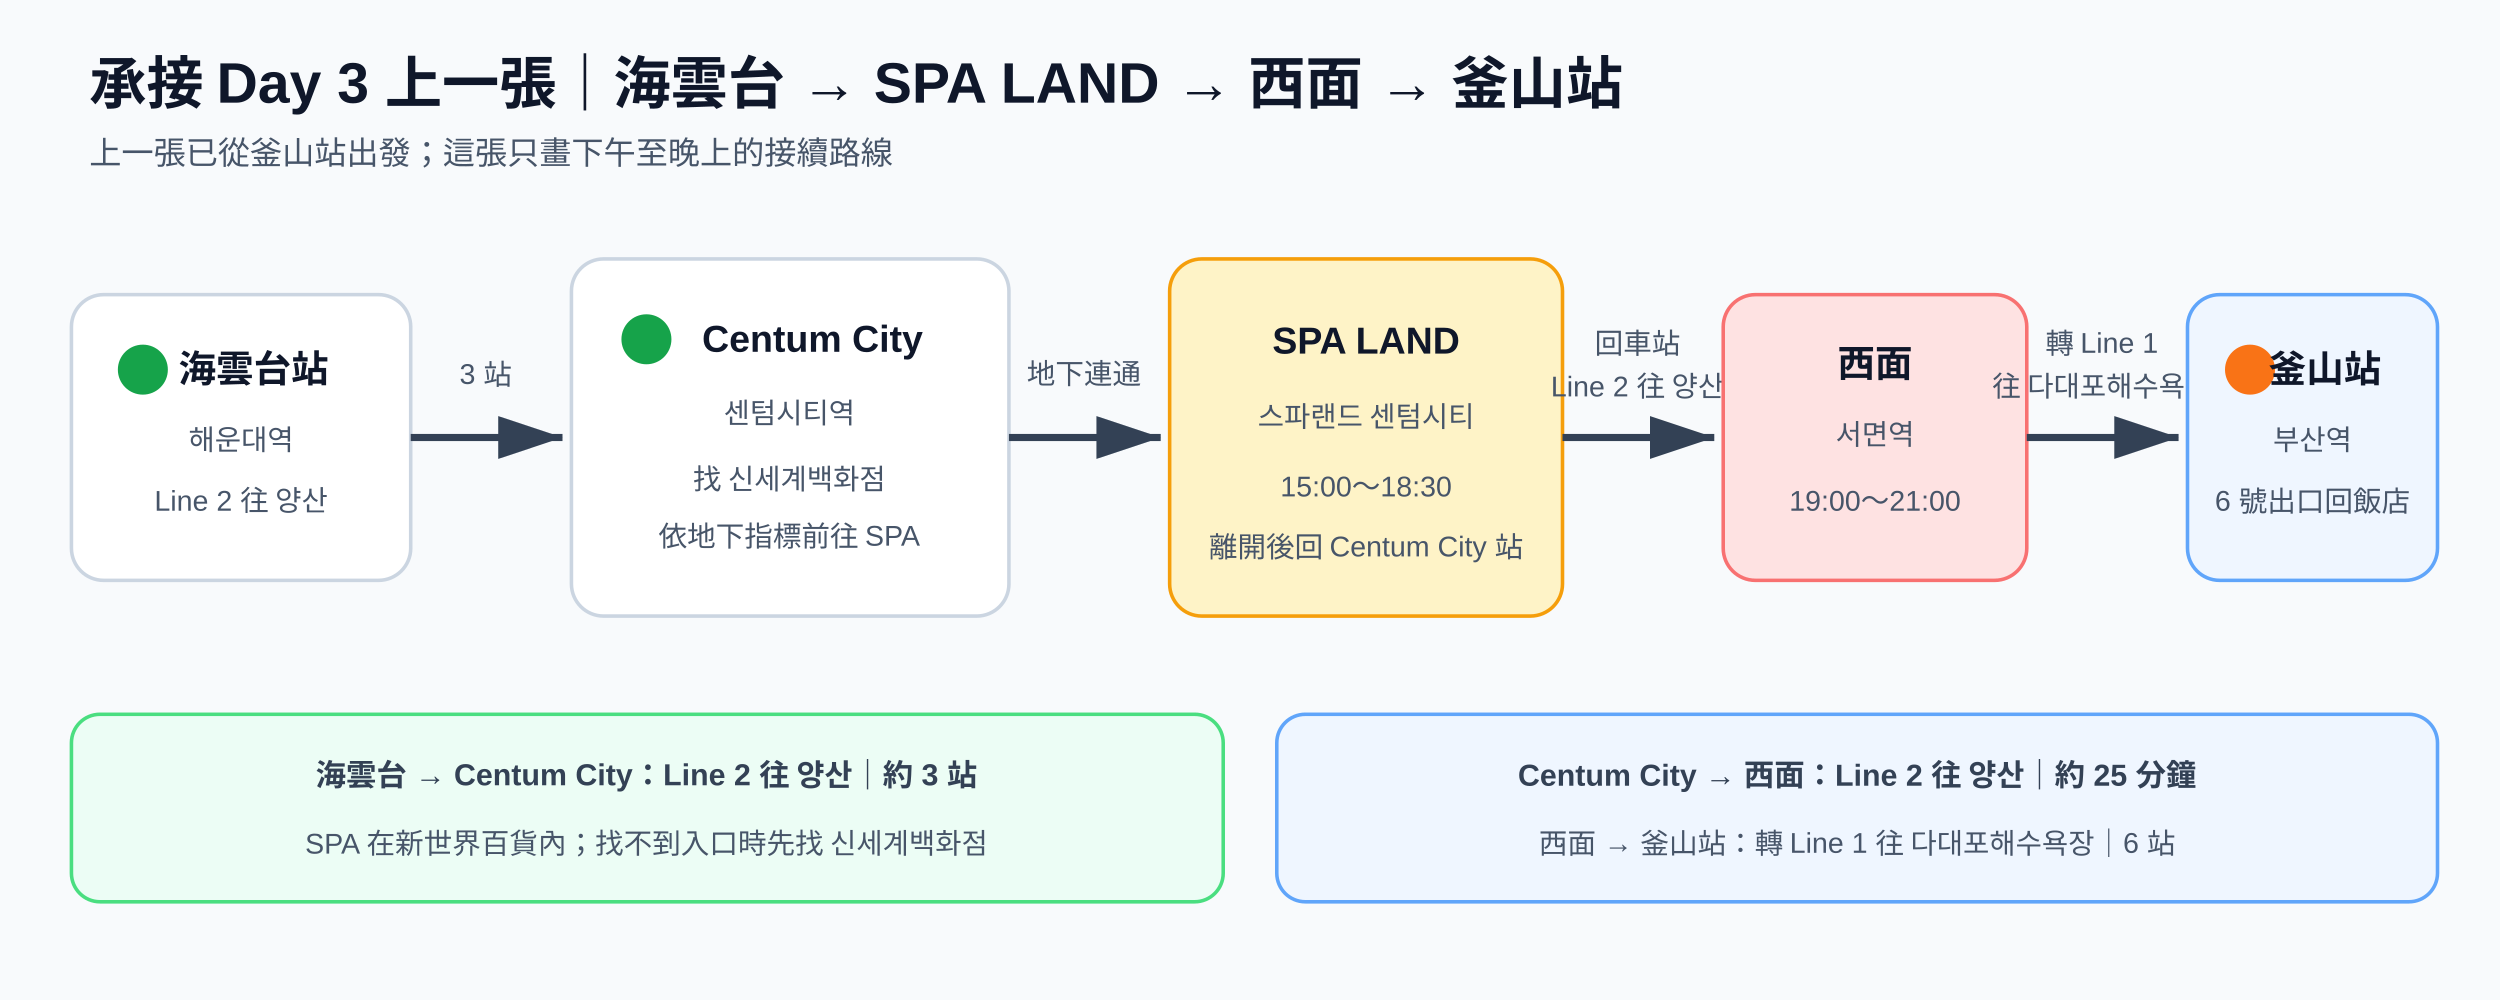
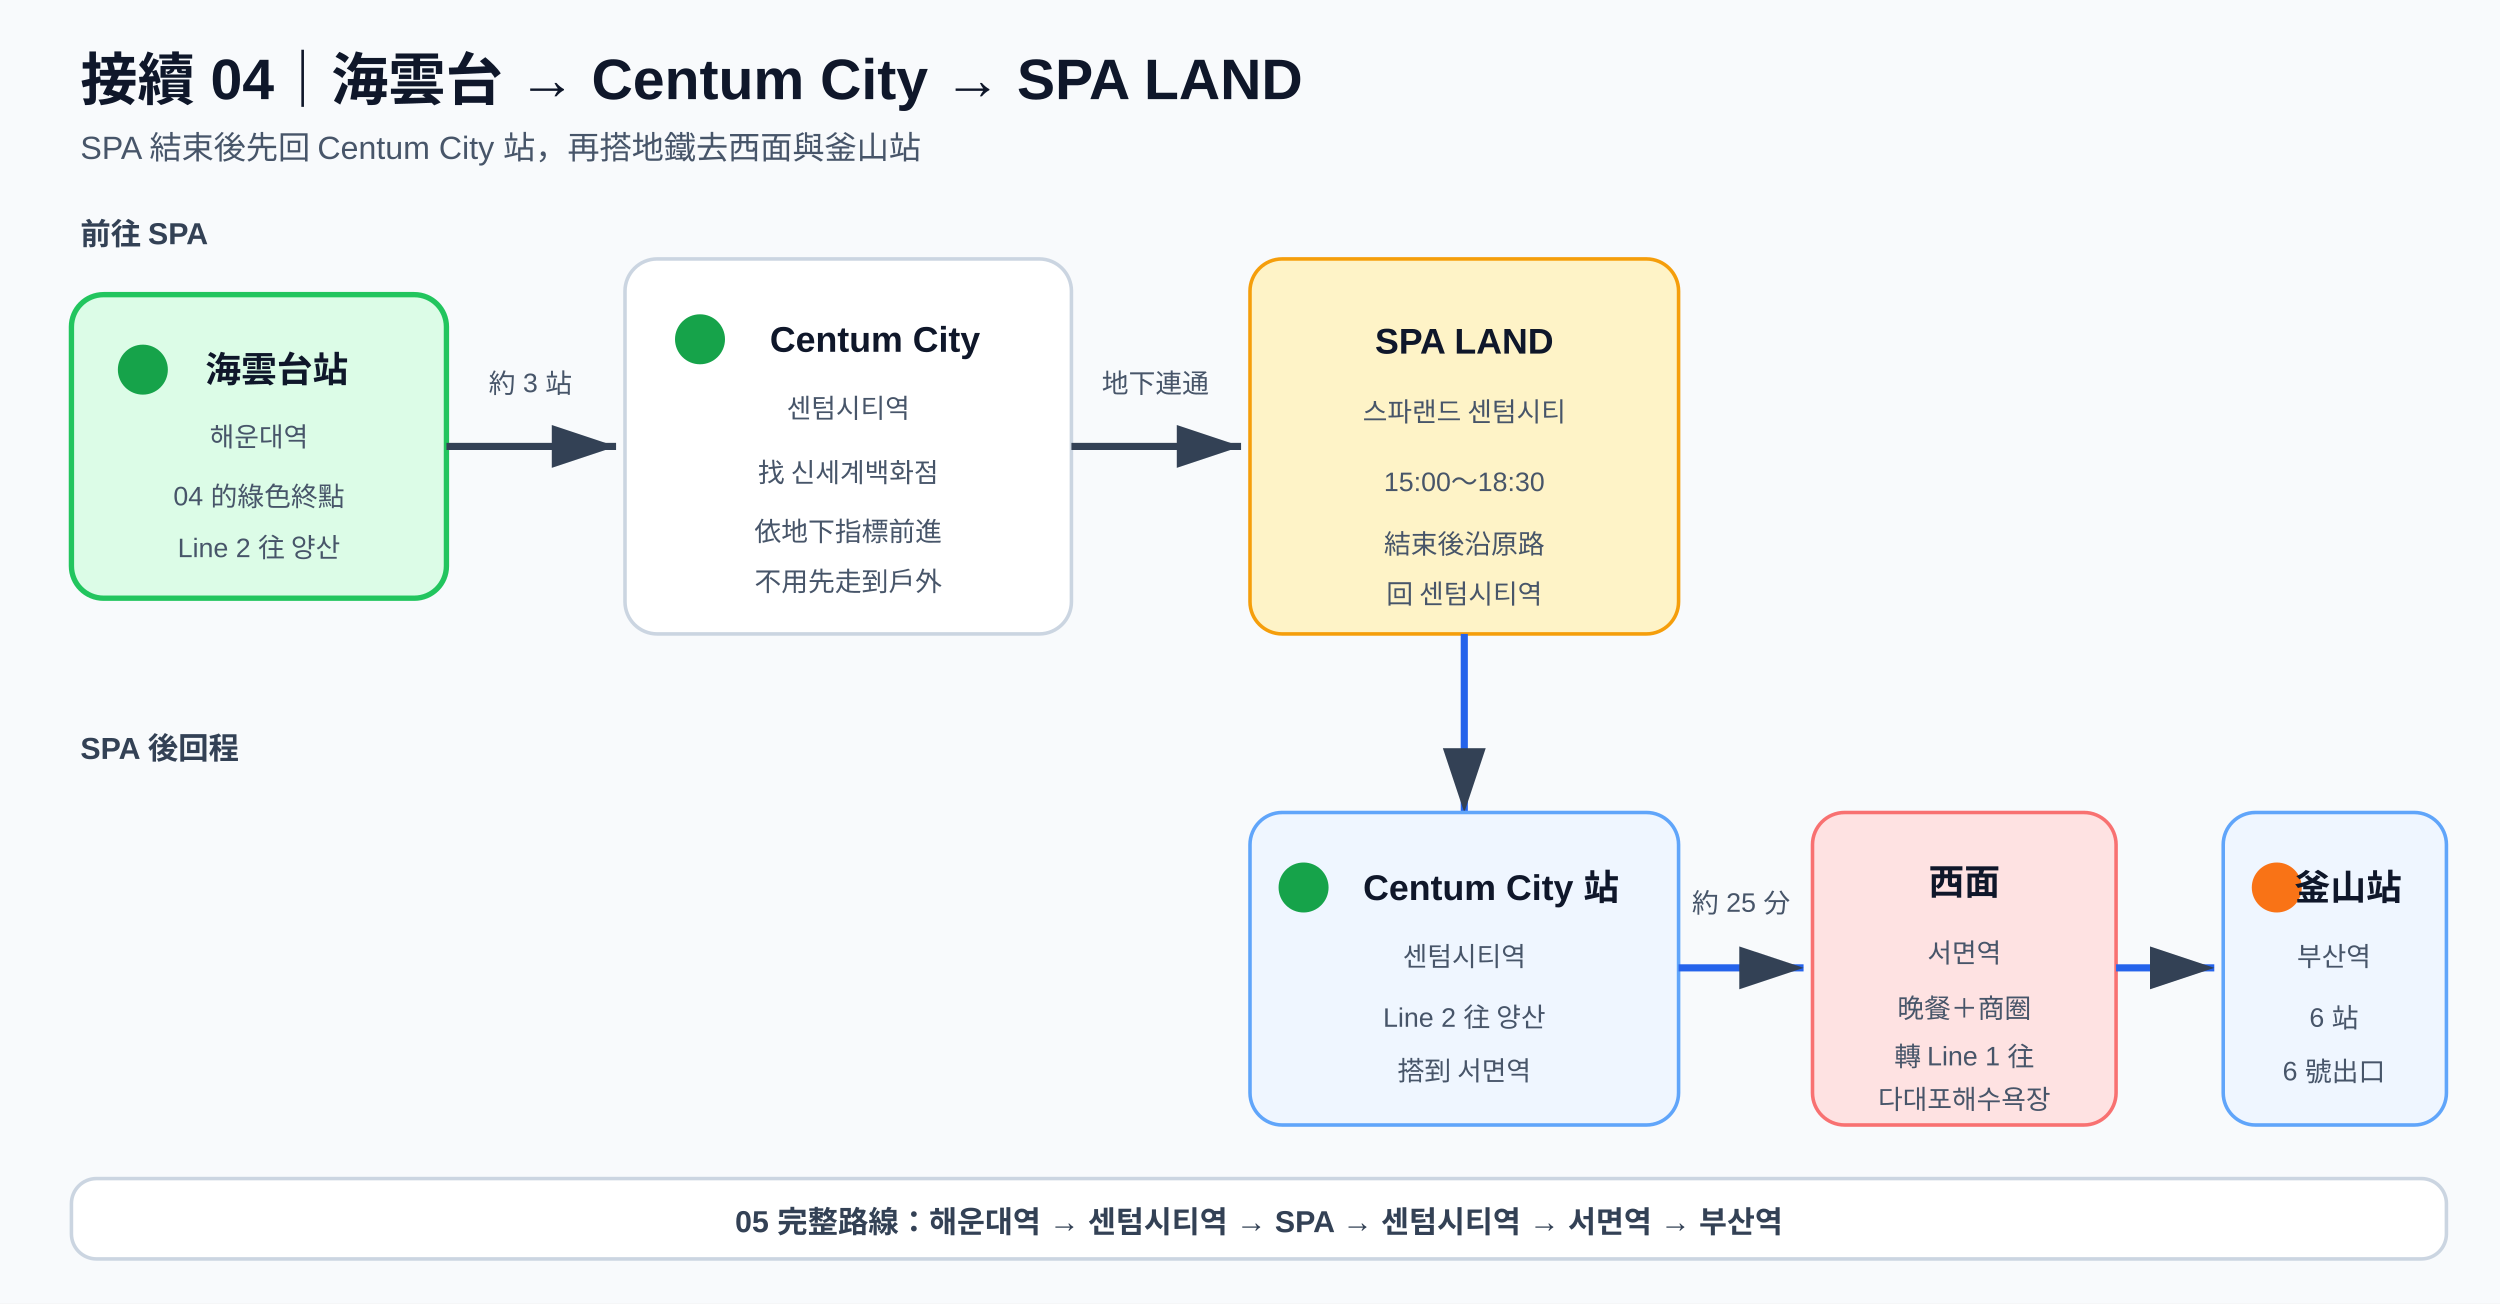
- <svg xmlns="http://www.w3.org/2000/svg" viewBox="0 0 1400 560" role="img" aria-labelledby="title desc">
+ <svg xmlns="http://www.w3.org/2000/svg" viewBox="0 0 1400 730" role="img" aria-labelledby="title desc">
  <defs>
    <marker id="arrow" markerWidth="10" markerHeight="10" refX="9" refY="3" orient="auto">
      <path d="M0 0 L0 6 L9 3 z" fill="#334155" />
    </marker>
    <style>
      .title{font:700 32px Arial,'Noto Sans TC',sans-serif;fill:#0f172a}
      .sub{font:500 18px Arial,'Noto Sans TC',sans-serif;fill:#475569}
      .box{fill:#fff;stroke:#cbd5e1;stroke-width:2}
-       .label{font:700 21px Arial,'Noto Sans TC',sans-serif;fill:#0f172a}
-       .small{font:500 16px Arial,'Noto Sans TC',sans-serif;fill:#475569}
-       .note{font:700 17px Arial,'Noto Sans TC',sans-serif;fill:#334155}
+       .label{font:700 20px Arial,'Noto Sans TC',sans-serif;fill:#0f172a}
+       .small{font:500 15px Arial,'Noto Sans TC',sans-serif;fill:#475569}
+       .route{font:700 17px Arial,'Noto Sans TC',sans-serif;fill:#334155}
      .arrow{stroke:#334155;stroke-width:4;fill:none;marker-end:url(#arrow)}
+       .next{stroke:#2563eb;stroke-width:4;fill:none;marker-end:url(#arrow)}
    </style>
  </defs>
-   <rect width="1400" height="560" fill="#f8fafc" />
-   <text x="50" y="58" class="title">承接 Day 3 上一張｜海雲台 → SPA LAND → 西面 → 釜山站</text>
-   <text x="50" y="92" class="sub">上一張已從釜山站出發；這張只畫下午至晚上的接續路線</text>
-   <rect x="40" y="165" width="190" height="160" rx="18" class="box" />
+   <rect width="1400" height="730" fill="#f8fafc" />
+   <text x="45" y="56" class="title">接續 04｜海雲台 → Centum City → SPA LAND</text>
+   <text x="45" y="89" class="sub">SPA 結束後先回 Centum City 站，再搭地鐵去西面與釜山站</text>
+   <text x="45" y="137" class="route">前往 SPA</text>
+   <rect x="40" y="165" width="210" height="170" rx="18" fill="#dcfce7" stroke="#22c55e" stroke-width="3" />
  <circle cx="80" cy="207" r="14" fill="#16a34a" />
-   <text x="142" y="214" text-anchor="middle" class="label">海雲台站</text>
-   <text x="135" y="252" text-anchor="middle" class="small">해운대역</text>
-   <text x="135" y="286" text-anchor="middle" class="small">Line 2 往 양산</text>
-   <path d="M230 245 H315" class="arrow" />
-   <text x="272" y="215" text-anchor="middle" class="small">3 站</text>
-   <rect x="320" y="145" width="245" height="200" rx="18" class="box" />
-   <circle cx="362" cy="190" r="14" fill="#16a34a" />
-   <text x="455" y="197" text-anchor="middle" class="label">Centum City</text>
-   <text x="442" y="237" text-anchor="middle" class="small">센텀시티역</text>
-   <text x="442" y="274" text-anchor="middle" class="small">找 신세계백화점</text>
-   <text x="442" y="306" text-anchor="middle" class="small">依地下指標前往 SPA</text>
-   <path d="M565 245 H650" class="arrow" />
-   <text x="607" y="215" text-anchor="middle" class="small">地下連通</text>
-   <rect x="655" y="145" width="220" height="200" rx="18" fill="#fef3c7" stroke="#f59e0b" stroke-width="2" />
-   <text x="765" y="198" text-anchor="middle" class="label">SPA LAND</text>
-   <text x="765" y="239" text-anchor="middle" class="small">스파랜드 센텀시티</text>
-   <text x="765" y="278" text-anchor="middle" class="small">15:00～18:30</text>
-   <text x="765" y="312" text-anchor="middle" class="small">離開後回 Centum City 站</text>
-   <path d="M875 245 H960" class="arrow" />
-   <text x="917" y="198" text-anchor="middle" class="small">回車站</text>
-   <text x="917" y="222" text-anchor="middle" class="small">Line 2 往 양산</text>
-   <rect x="965" y="165" width="170" height="160" rx="18" fill="#fee2e2" stroke="#f87171" stroke-width="2" />
-   <text x="1050" y="211" text-anchor="middle" class="label">西面</text>
-   <text x="1050" y="249" text-anchor="middle" class="small">서면역</text>
-   <text x="1050" y="286" text-anchor="middle" class="small">19:00～21:00</text>
-   <path d="M1135 245 H1220" class="arrow" />
-   <text x="1177" y="198" text-anchor="middle" class="small">轉 Line 1</text>
-   <text x="1177" y="222" text-anchor="middle" class="small">往 다대포해수욕장</text>
-   <rect x="1225" y="165" width="140" height="160" rx="18" fill="#eff6ff" stroke="#60a5fa" stroke-width="2" />
-   <circle cx="1260" cy="207" r="14" fill="#f97316" />
-   <text x="1302" y="214" text-anchor="middle" class="label">釜山站</text>
-   <text x="1295" y="252" text-anchor="middle" class="small">부산역</text>
-   <text x="1295" y="286" text-anchor="middle" class="small">6 號出口回飯店</text>
-   <rect x="40" y="400" width="645" height="105" rx="16" fill="#ecfdf5" stroke="#4ade80" stroke-width="2" />
-   <text x="362" y="440" text-anchor="middle" class="note">海雲台 → Centum City：Line 2 往 양산｜約 3 站</text>
-   <text x="362" y="478" text-anchor="middle" class="small">SPA 在新世界百貨內；找不到入口時先找 신세계백화점</text>
-   <rect x="715" y="400" width="650" height="105" rx="16" fill="#eff6ff" stroke="#60a5fa" stroke-width="2" />
-   <text x="1040" y="440" text-anchor="middle" class="note">Centum City → 西面：Line 2 往 양산｜約 25 分鐘</text>
-   <text x="1040" y="478" text-anchor="middle" class="small">西面 → 釜山站：轉 Line 1 往 다대포해수욕장｜6 站</text>
+   <text x="155" y="214" text-anchor="middle" class="label">海雲台站</text>
+   <text x="145" y="250" text-anchor="middle" class="small">해운대역</text>
+   <text x="145" y="283" text-anchor="middle" class="small">04 的綠色終點</text>
+   <text x="145" y="312" text-anchor="middle" class="small">Line 2 往 양산</text>
+   <path d="M250 250 H345" class="arrow" />
+   <text x="297" y="220" text-anchor="middle" class="small">約 3 站</text>
+   <rect x="350" y="145" width="250" height="210" rx="18" class="box" />
+   <circle cx="392" cy="190" r="14" fill="#16a34a" />
+   <text x="490" y="197" text-anchor="middle" class="label">Centum City</text>
+   <text x="475" y="234" text-anchor="middle" class="small">센텀시티역</text>
+   <text x="475" y="270" text-anchor="middle" class="small">找 신세계백화점</text>
+   <text x="475" y="303" text-anchor="middle" class="small">依地下指標前進</text>
+   <text x="475" y="331" text-anchor="middle" class="small">不用先走到戶外</text>
+   <path d="M600 250 H695" class="arrow" />
+   <text x="647" y="220" text-anchor="middle" class="small">地下連通</text>
+   <rect x="700" y="145" width="240" height="210" rx="18" fill="#fef3c7" stroke="#f59e0b" stroke-width="2" />
+   <text x="820" y="198" text-anchor="middle" class="label">SPA LAND</text>
+   <text x="820" y="236" text-anchor="middle" class="small">스파랜드 센텀시티</text>
+   <text x="820" y="275" text-anchor="middle" class="small">15:00～18:30</text>
+   <text x="820" y="310" text-anchor="middle" class="small">結束後沿原路</text>
+   <text x="820" y="338" text-anchor="middle" class="small">回 센텀시티역</text>
+   <text x="45" y="425" class="route" fill="#2563eb">SPA 後回程</text>
+   <path d="M820 355 V455" class="next" />
+   <rect x="700" y="455" width="240" height="175" rx="18" fill="#eff6ff" stroke="#60a5fa" stroke-width="2" />
+   <circle cx="730" cy="497" r="14" fill="#16a34a" />
+   <text x="835" y="504" text-anchor="middle" class="label">Centum City 站</text>
+   <text x="820" y="541" text-anchor="middle" class="small">센텀시티역</text>
+   <text x="820" y="575" text-anchor="middle" class="small">Line 2 往 양산</text>
+   <text x="820" y="605" text-anchor="middle" class="small">搭到 서면역</text>
+   <path d="M940 542 H1010" class="next" />
+   <text x="975" y="511" text-anchor="middle" class="small">約 25 分</text>
+   <rect x="1015" y="455" width="170" height="175" rx="18" fill="#fee2e2" stroke="#f87171" stroke-width="2" />
+   <text x="1100" y="501" text-anchor="middle" class="label">西面</text>
+   <text x="1100" y="539" text-anchor="middle" class="small">서면역</text>
+   <text x="1100" y="570" text-anchor="middle" class="small">晚餐＋商圈</text>
+   <text x="1100" y="597" text-anchor="middle" class="small">轉 Line 1 往</text>
+   <text x="1100" y="621" text-anchor="middle" class="small">다대포해수욕장</text>
+   <path d="M1185 542 H1240" class="next" />
+   <rect x="1245" y="455" width="125" height="175" rx="18" fill="#eff6ff" stroke="#60a5fa" stroke-width="2" />
+   <circle cx="1275" cy="497" r="14" fill="#f97316" />
+   <text x="1315" y="504" text-anchor="middle" class="label">釜山站</text>
+   <text x="1307" y="541" text-anchor="middle" class="small">부산역</text>
+   <text x="1307" y="575" text-anchor="middle" class="small">6 站</text>
+   <text x="1307" y="605" text-anchor="middle" class="small">6 號出口</text>
+   <rect x="40" y="660" width="1330" height="45" rx="14" fill="#fff" stroke="#cbd5e1" stroke-width="2" />
+   <text x="705" y="690" text-anchor="middle" class="route">05 完整路線：해운대역 → 센텀시티역 → SPA → 센텀시티역 → 서면역 → 부산역</text>
</svg>
